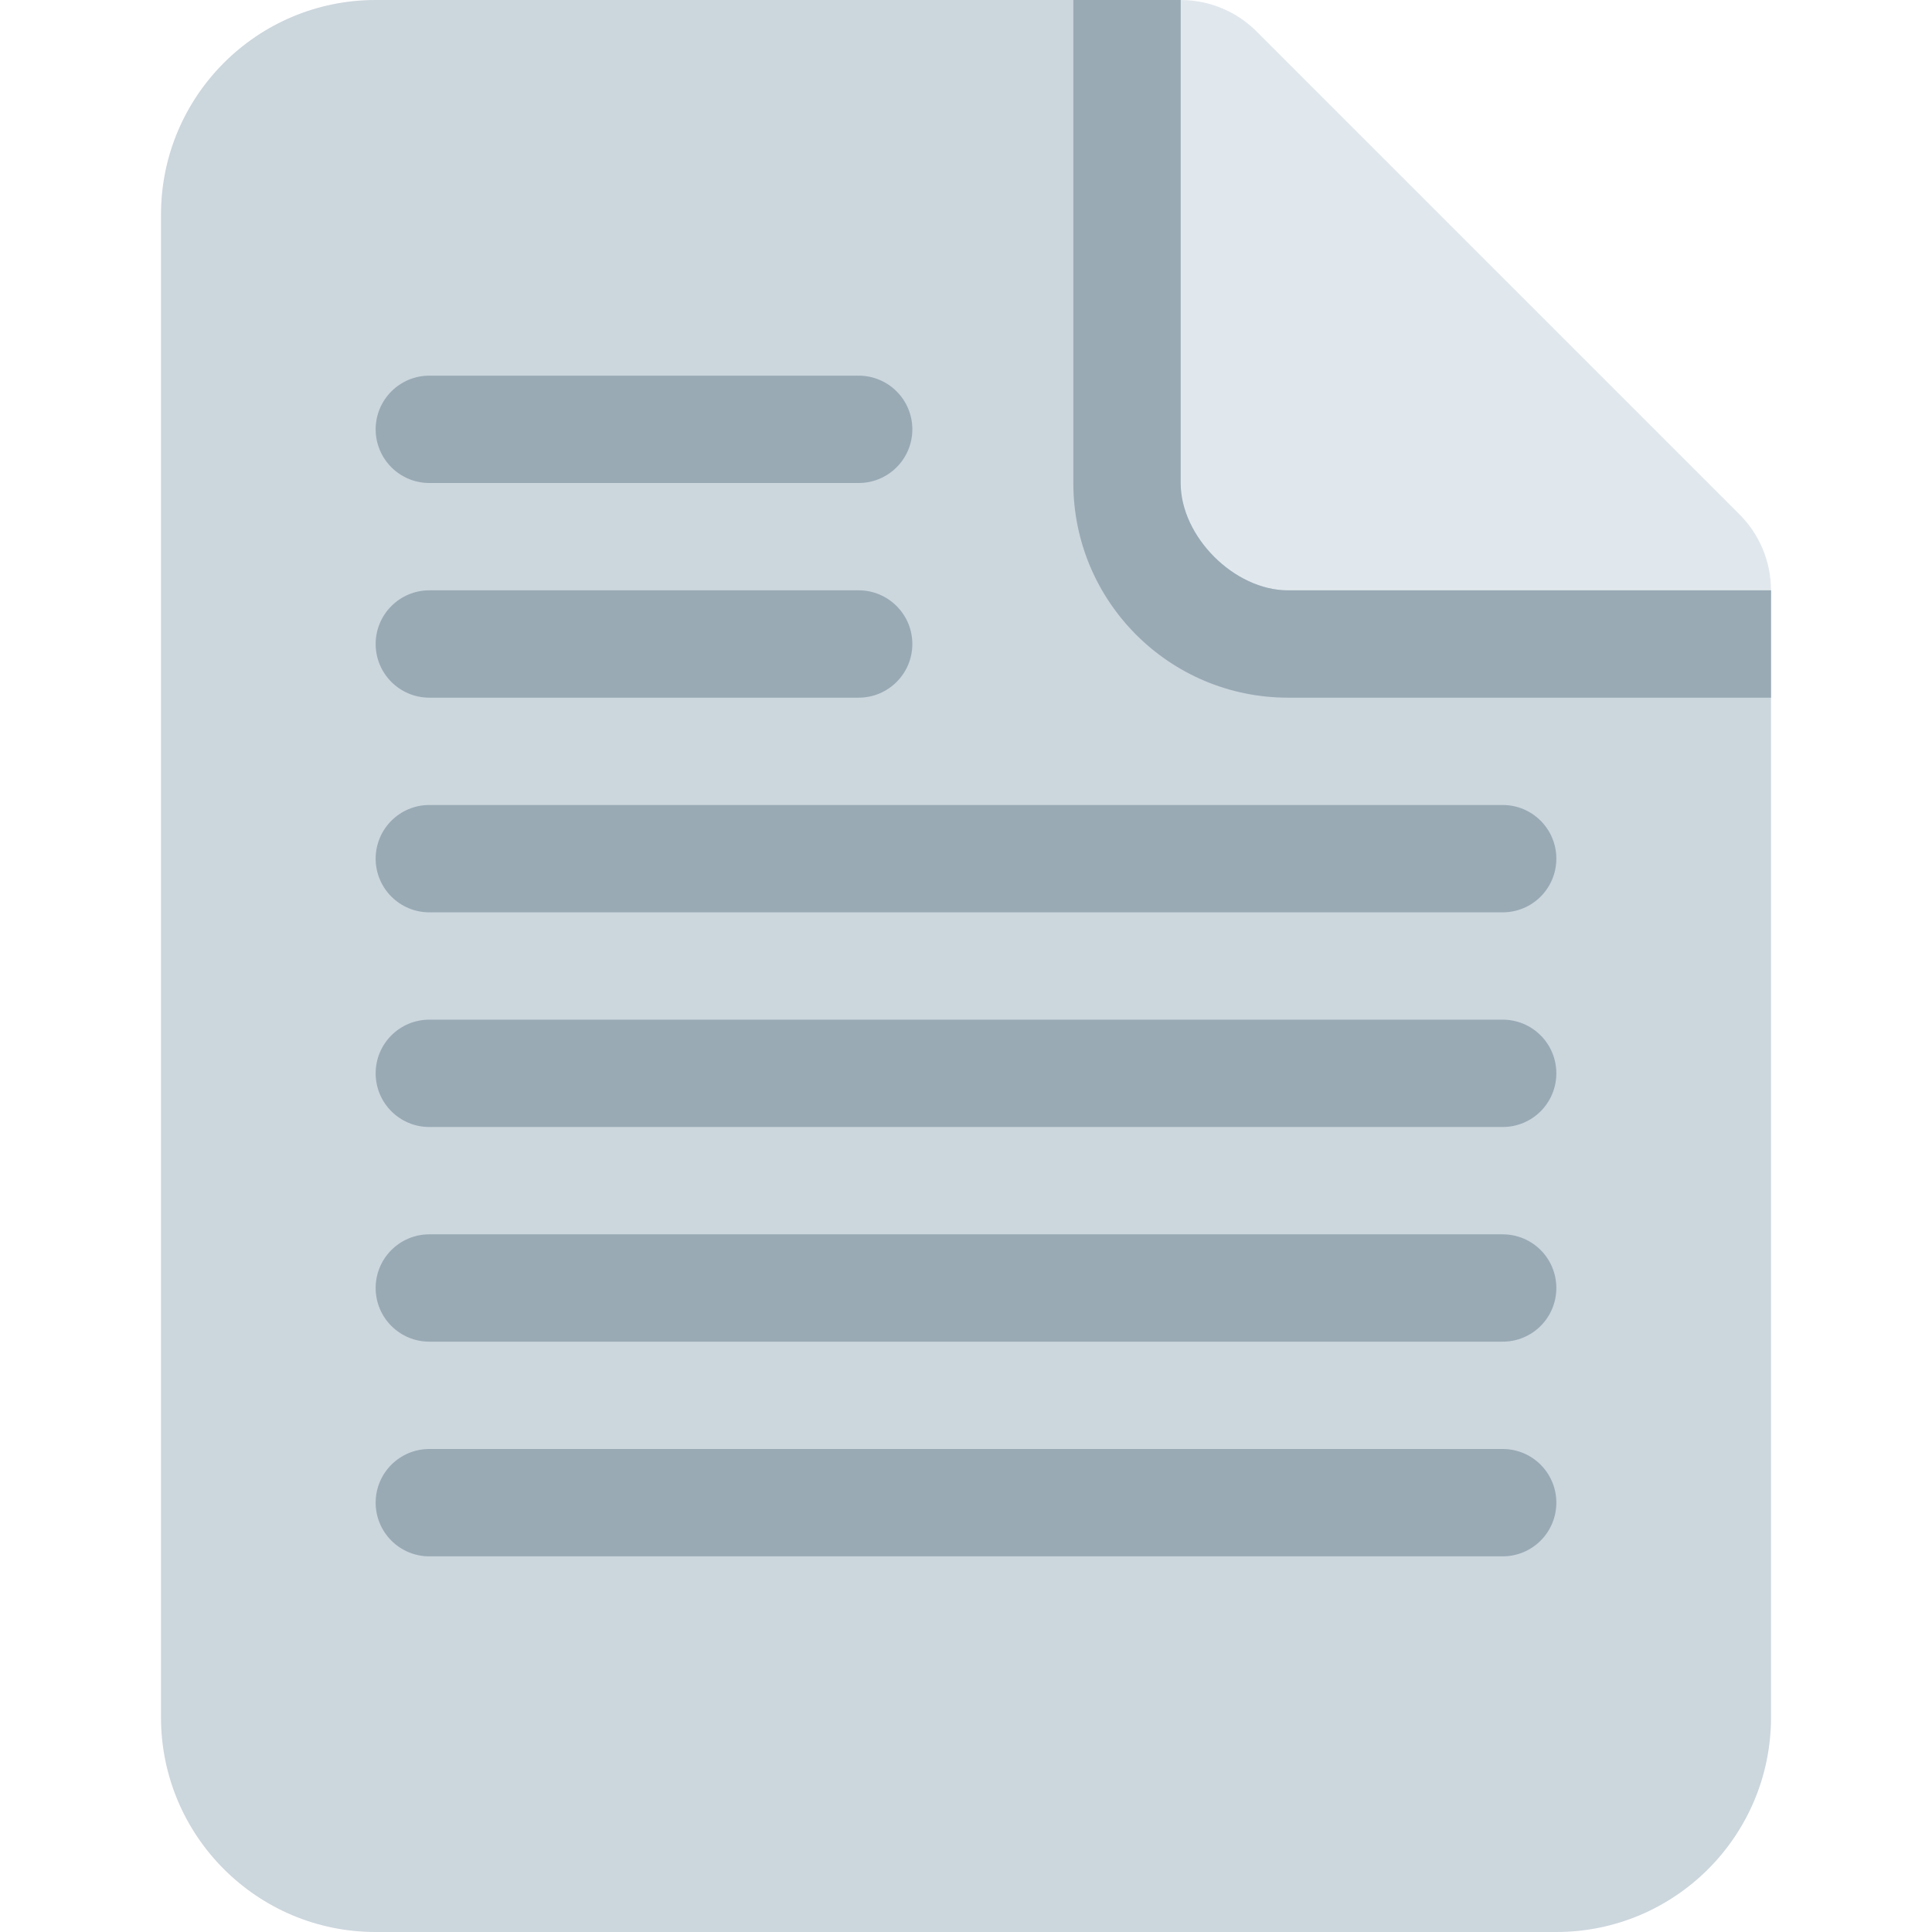
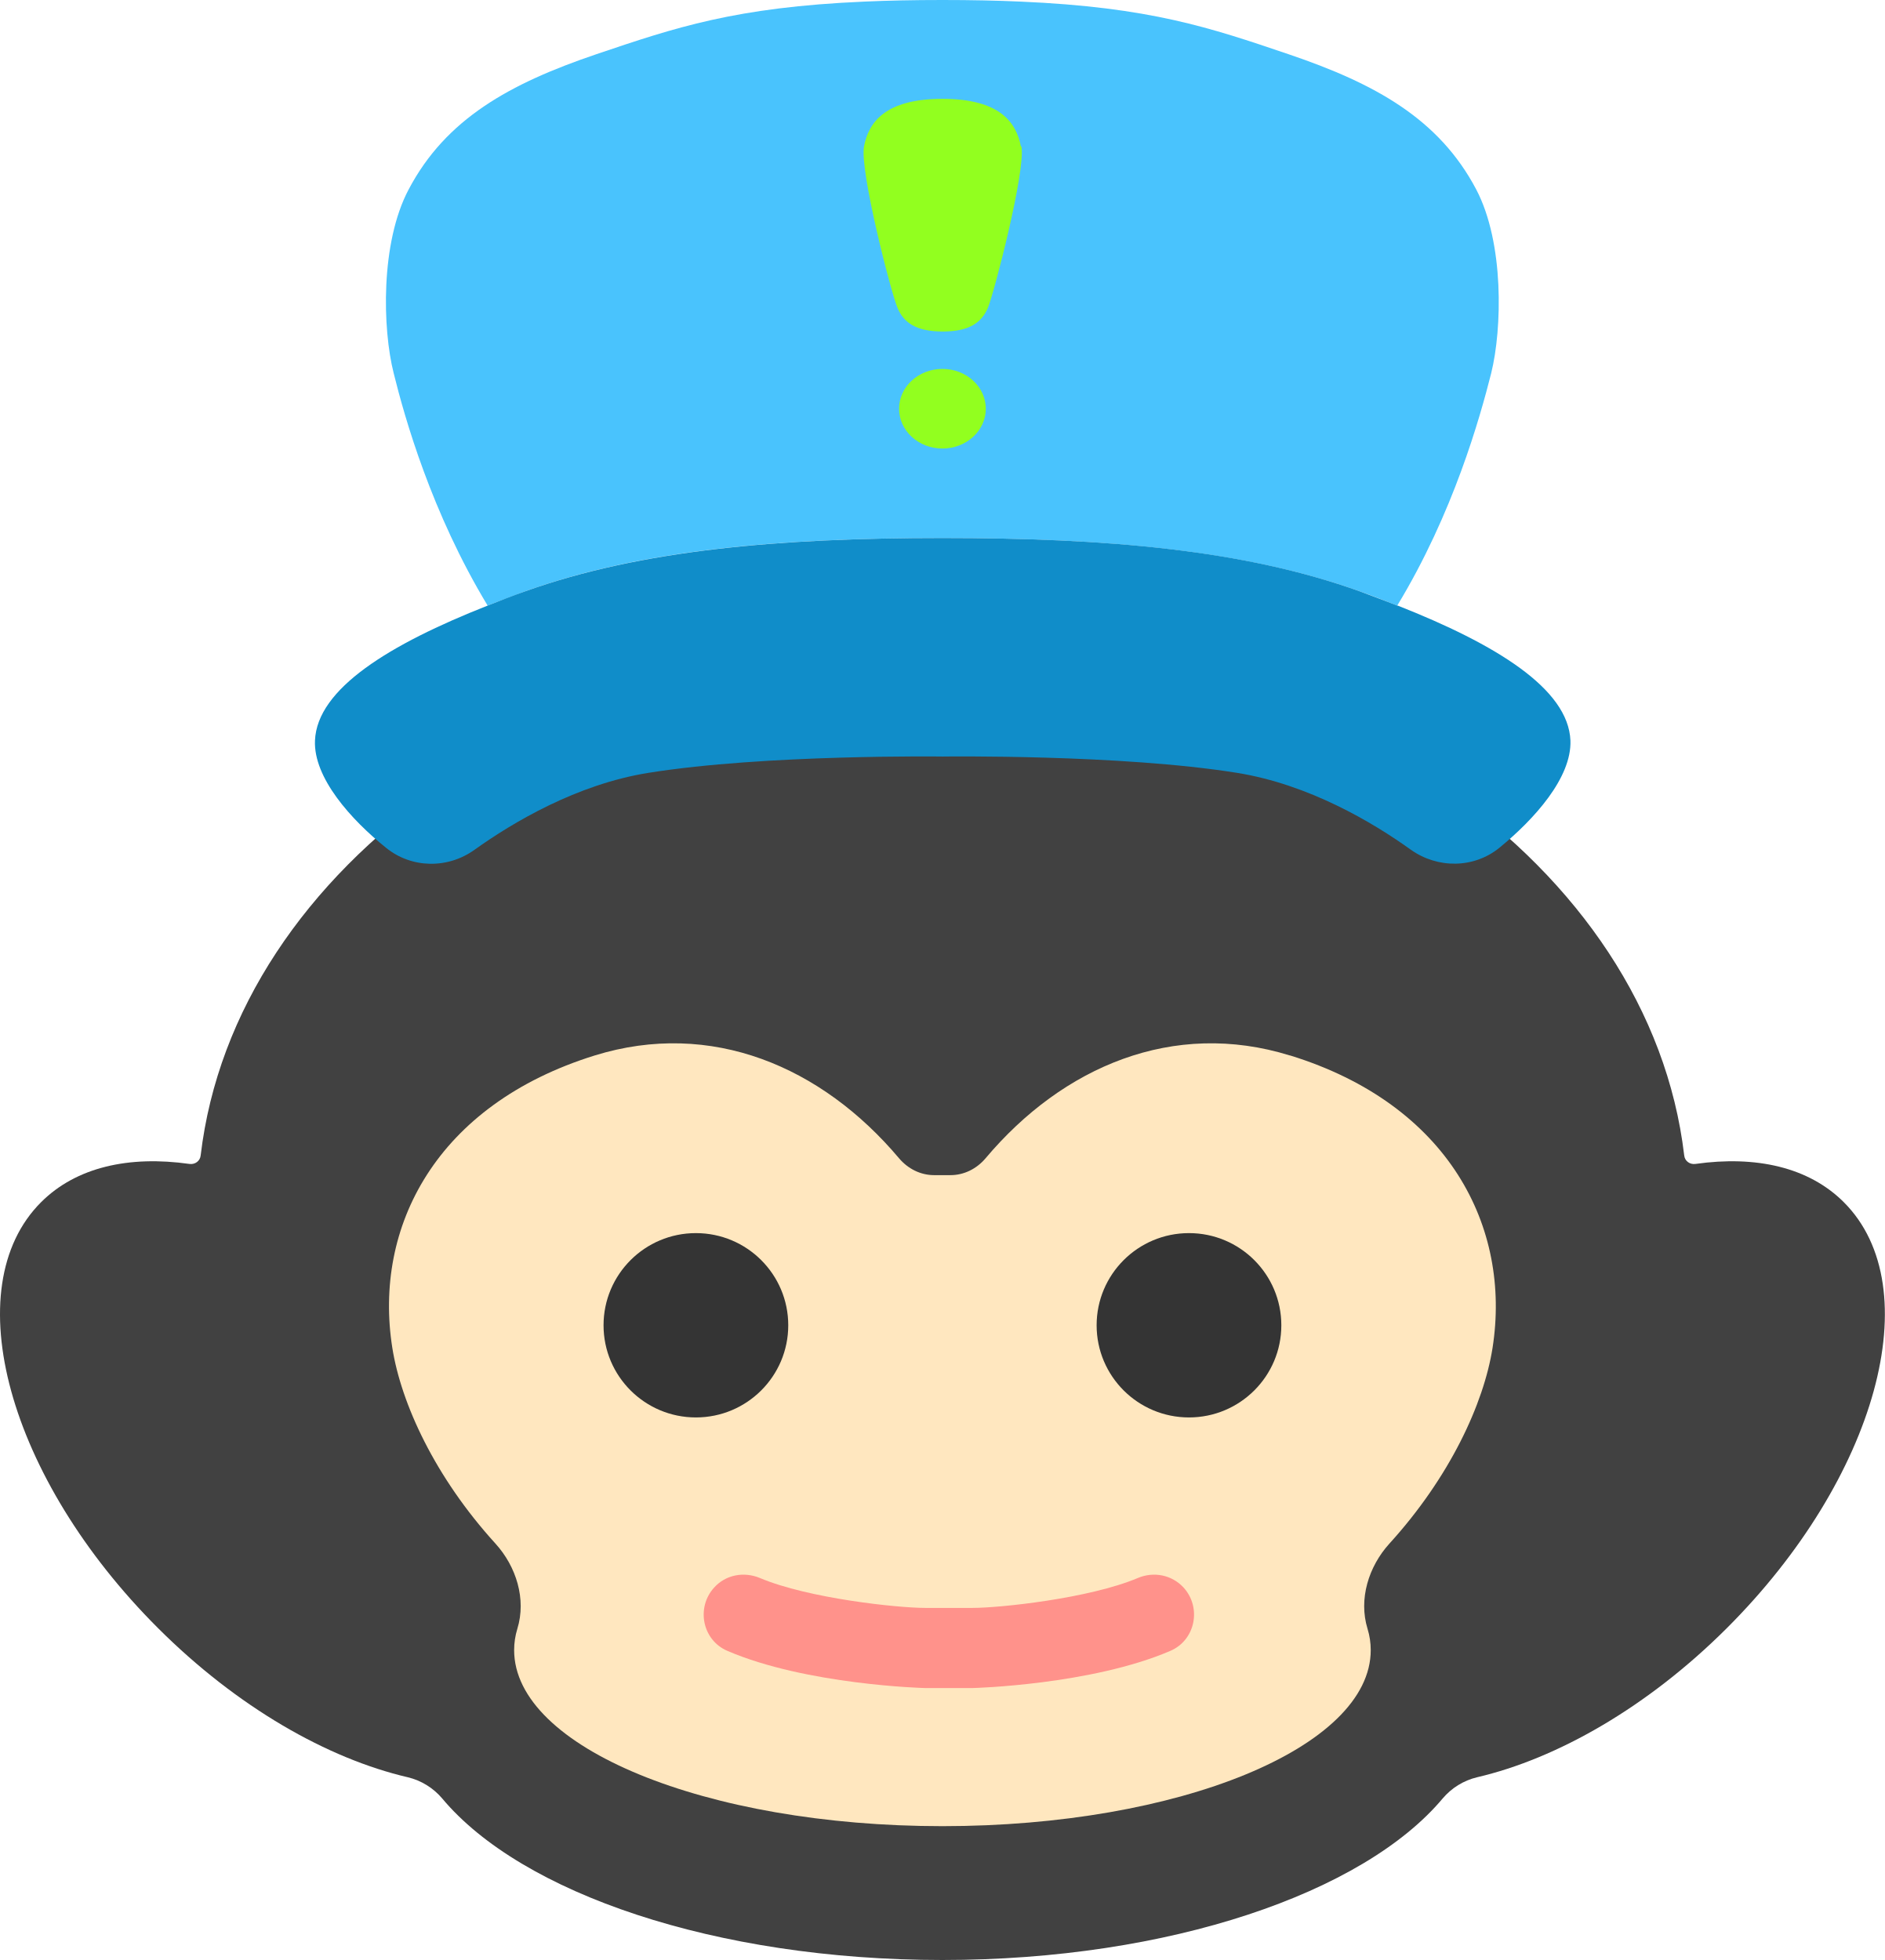
- <svg xmlns="http://www.w3.org/2000/svg" viewBox="0 0 36 36">
-   <path fill="#E1E8ED" d="M32.415 9.586l-9-9C23.054.225 22.553 0 22 0c-1.104 0-1.999.896-2 2 0 .552.224 1.053.586 1.415l-3.859 3.859 9 9 3.859-3.859c.362.361.862.585 1.414.585 1.104 0 2.001-.896 2-2 0-.552-.224-1.052-.585-1.414z" />
-   <path fill="#CCD6DD" d="M22 0H7C4.791 0 3 1.791 3 4v28c0 2.209 1.791 4 4 4h22c2.209 0 4-1.791 4-4V11h-9c-1 0-2-1-2-2V0z" />
-   <path fill="#99AAB5" d="M22 0h-2v9c0 2.209 1.791 4 4 4h9v-2h-9c-1 0-2-1-2-2V0zm-5 8c0 .552-.448 1-1 1H8c-.552 0-1-.448-1-1s.448-1 1-1h8c.552 0 1 .448 1 1zm0 4c0 .552-.448 1-1 1H8c-.552 0-1-.448-1-1s.448-1 1-1h8c.552 0 1 .448 1 1zm12 4c0 .552-.447 1-1 1H8c-.552 0-1-.448-1-1s.448-1 1-1h20c.553 0 1 .448 1 1zm0 4c0 .553-.447 1-1 1H8c-.552 0-1-.447-1-1 0-.553.448-1 1-1h20c.553 0 1 .447 1 1zm0 4c0 .553-.447 1-1 1H8c-.552 0-1-.447-1-1 0-.553.448-1 1-1h20c.553 0 1 .447 1 1zm0 4c0 .553-.447 1-1 1H8c-.552 0-1-.447-1-1 0-.553.448-1 1-1h20c.553 0 1 .447 1 1z" />
+ <svg xmlns="http://www.w3.org/2000/svg" width="400" height="416" viewBox="0 0 400 416" fill="none">
+   <path d="M391.27 255.145C383.828 247.718 372.637 245.223 359.799 247.038C358.606 247.208 357.527 246.414 357.413 245.223C350.142 183.762 282.484 135.568 200 135.568C117.516 135.568 49.858 183.762 42.587 245.223C42.474 246.414 41.394 247.208 40.201 247.038C27.363 245.223 16.172 247.718 8.73 255.145C-9.448 273.289 1.686 313.772 33.555 345.58C50.37 362.363 69.514 373.249 86.556 377.218C89.396 377.898 91.953 379.486 93.827 381.697C110.642 401.825 151.827 416 200 416C248.173 416 289.358 401.769 306.173 381.697C308.047 379.486 310.604 377.898 313.444 377.218C330.486 373.249 349.687 362.306 366.445 345.58C398.314 313.772 409.448 273.289 391.27 255.145Z" fill="#414141" />
+   <path d="M273.736 224.017C249.024 216.363 225.563 226.342 209.146 245.846C207.271 248.058 204.601 249.418 201.704 249.418H198.239C195.342 249.418 192.672 248.058 190.797 245.846C174.38 226.342 150.918 216.363 126.207 224.017C92.634 234.45 79.171 260.361 83.261 286.103C85.135 297.896 92.293 313.488 105.132 327.606C109.563 332.482 111.721 339.399 109.79 345.693C109.335 347.167 109.108 348.698 109.108 350.229C109.108 370.867 149.782 387.593 200 387.593C250.217 387.593 290.891 370.867 290.891 350.229C290.891 348.698 290.664 347.167 290.21 345.693C288.278 339.399 290.437 332.482 294.868 327.606C307.65 313.545 314.864 297.953 316.739 286.103C320.772 260.361 307.366 234.393 273.792 224.017H273.736Z" fill="#FFE7BF" />
+   <path d="M147.68 300.844C158.504 300.844 167.279 292.086 167.279 281.283C167.279 270.48 158.504 261.722 147.68 261.722C136.856 261.722 128.082 270.48 128.082 281.283C128.082 292.086 136.856 300.844 147.68 300.844Z" fill="#343434" />
+   <path d="M252.319 300.844C263.143 300.844 271.918 292.086 271.918 281.283C271.918 270.48 263.143 261.722 252.319 261.722C241.495 261.722 232.721 270.48 232.721 281.283C232.721 292.086 241.495 300.844 252.319 300.844Z" fill="#343434" />
+   <path d="M206.419 358.28H196.307C196.023 358.28 171.142 357.599 154.384 350.399C149.044 348.131 147.68 341.213 151.543 336.961C153.986 334.239 157.849 333.502 161.257 334.92C171.596 339.286 190.57 341.27 196.307 341.27H206.419C212.157 341.27 231.13 339.286 241.469 334.92C244.821 333.502 248.684 334.239 251.183 336.961C255.046 341.213 253.683 348.131 248.343 350.399C231.585 357.599 206.703 358.28 206.419 358.28Z" fill="#FF928B" />
+   <path d="M313.273 40.2C305.377 25.231 291.857 17.747 273.452 11.51C256.75 5.84 244.025 1.531 216.588 0.34C211.589 0.113 206.135 0 200 0C193.865 0 188.411 0.113 183.412 0.34C156.031 1.531 143.306 5.84 126.548 11.51C108.142 17.747 94.622 25.231 86.726 40.2C80.705 51.539 81.159 69.796 83.545 79.208C85.874 88.62 91.555 108.805 103.484 128.536C106.041 127.516 108.711 126.552 111.38 125.531C136.148 116.629 165.347 114.191 200 114.191C234.652 114.191 263.908 116.686 288.619 125.531C291.346 126.495 293.959 127.516 296.515 128.536C308.445 108.862 314.069 88.62 316.455 79.208C318.784 69.796 319.238 51.539 313.273 40.2Z" fill="#49C3FD" />
+   <path d="M296.515 128.537C293.959 127.516 291.289 126.552 288.619 125.532C263.851 116.63 234.652 114.192 200 114.192C165.347 114.192 136.092 116.687 111.38 125.532C108.654 126.496 106.041 127.516 103.484 128.537C82.636 136.758 67.298 146.17 66.844 157.17C66.503 165.051 74.456 173.953 81.954 179.963C87.351 184.329 95.02 184.442 100.701 180.36C108.881 174.52 122.401 166.468 137.625 164.03C162.393 160.061 200.057 160.572 200.057 160.572C200.057 160.572 237.72 160.061 262.488 164.03C277.712 166.468 291.289 174.52 299.413 180.36C305.093 184.385 312.762 184.329 318.159 179.963C325.601 173.896 333.554 165.051 333.27 157.17C332.815 146.17 317.477 136.758 296.629 128.537H296.515Z" fill="#108DC9" />
+   <path d="M216.645 31.071C215.679 26.025 212.214 20.979 200 20.979C187.786 20.979 184.321 26.025 183.355 31.071C182.39 36.117 189.093 62.142 190.456 65.317C191.763 68.492 194.433 70.363 200.057 70.363C205.681 70.363 208.294 68.492 209.657 65.317C210.964 62.142 217.724 36.117 216.758 31.071H216.645Z" fill="#92FF1F" />
+   <path d="M200 95.198C205.082 95.198 209.203 91.415 209.203 86.749C209.203 82.084 205.082 78.301 200 78.301C194.917 78.301 190.797 82.084 190.797 86.749C190.797 91.415 194.917 95.198 200 95.198Z" fill="#92FF1F" />
</svg>
